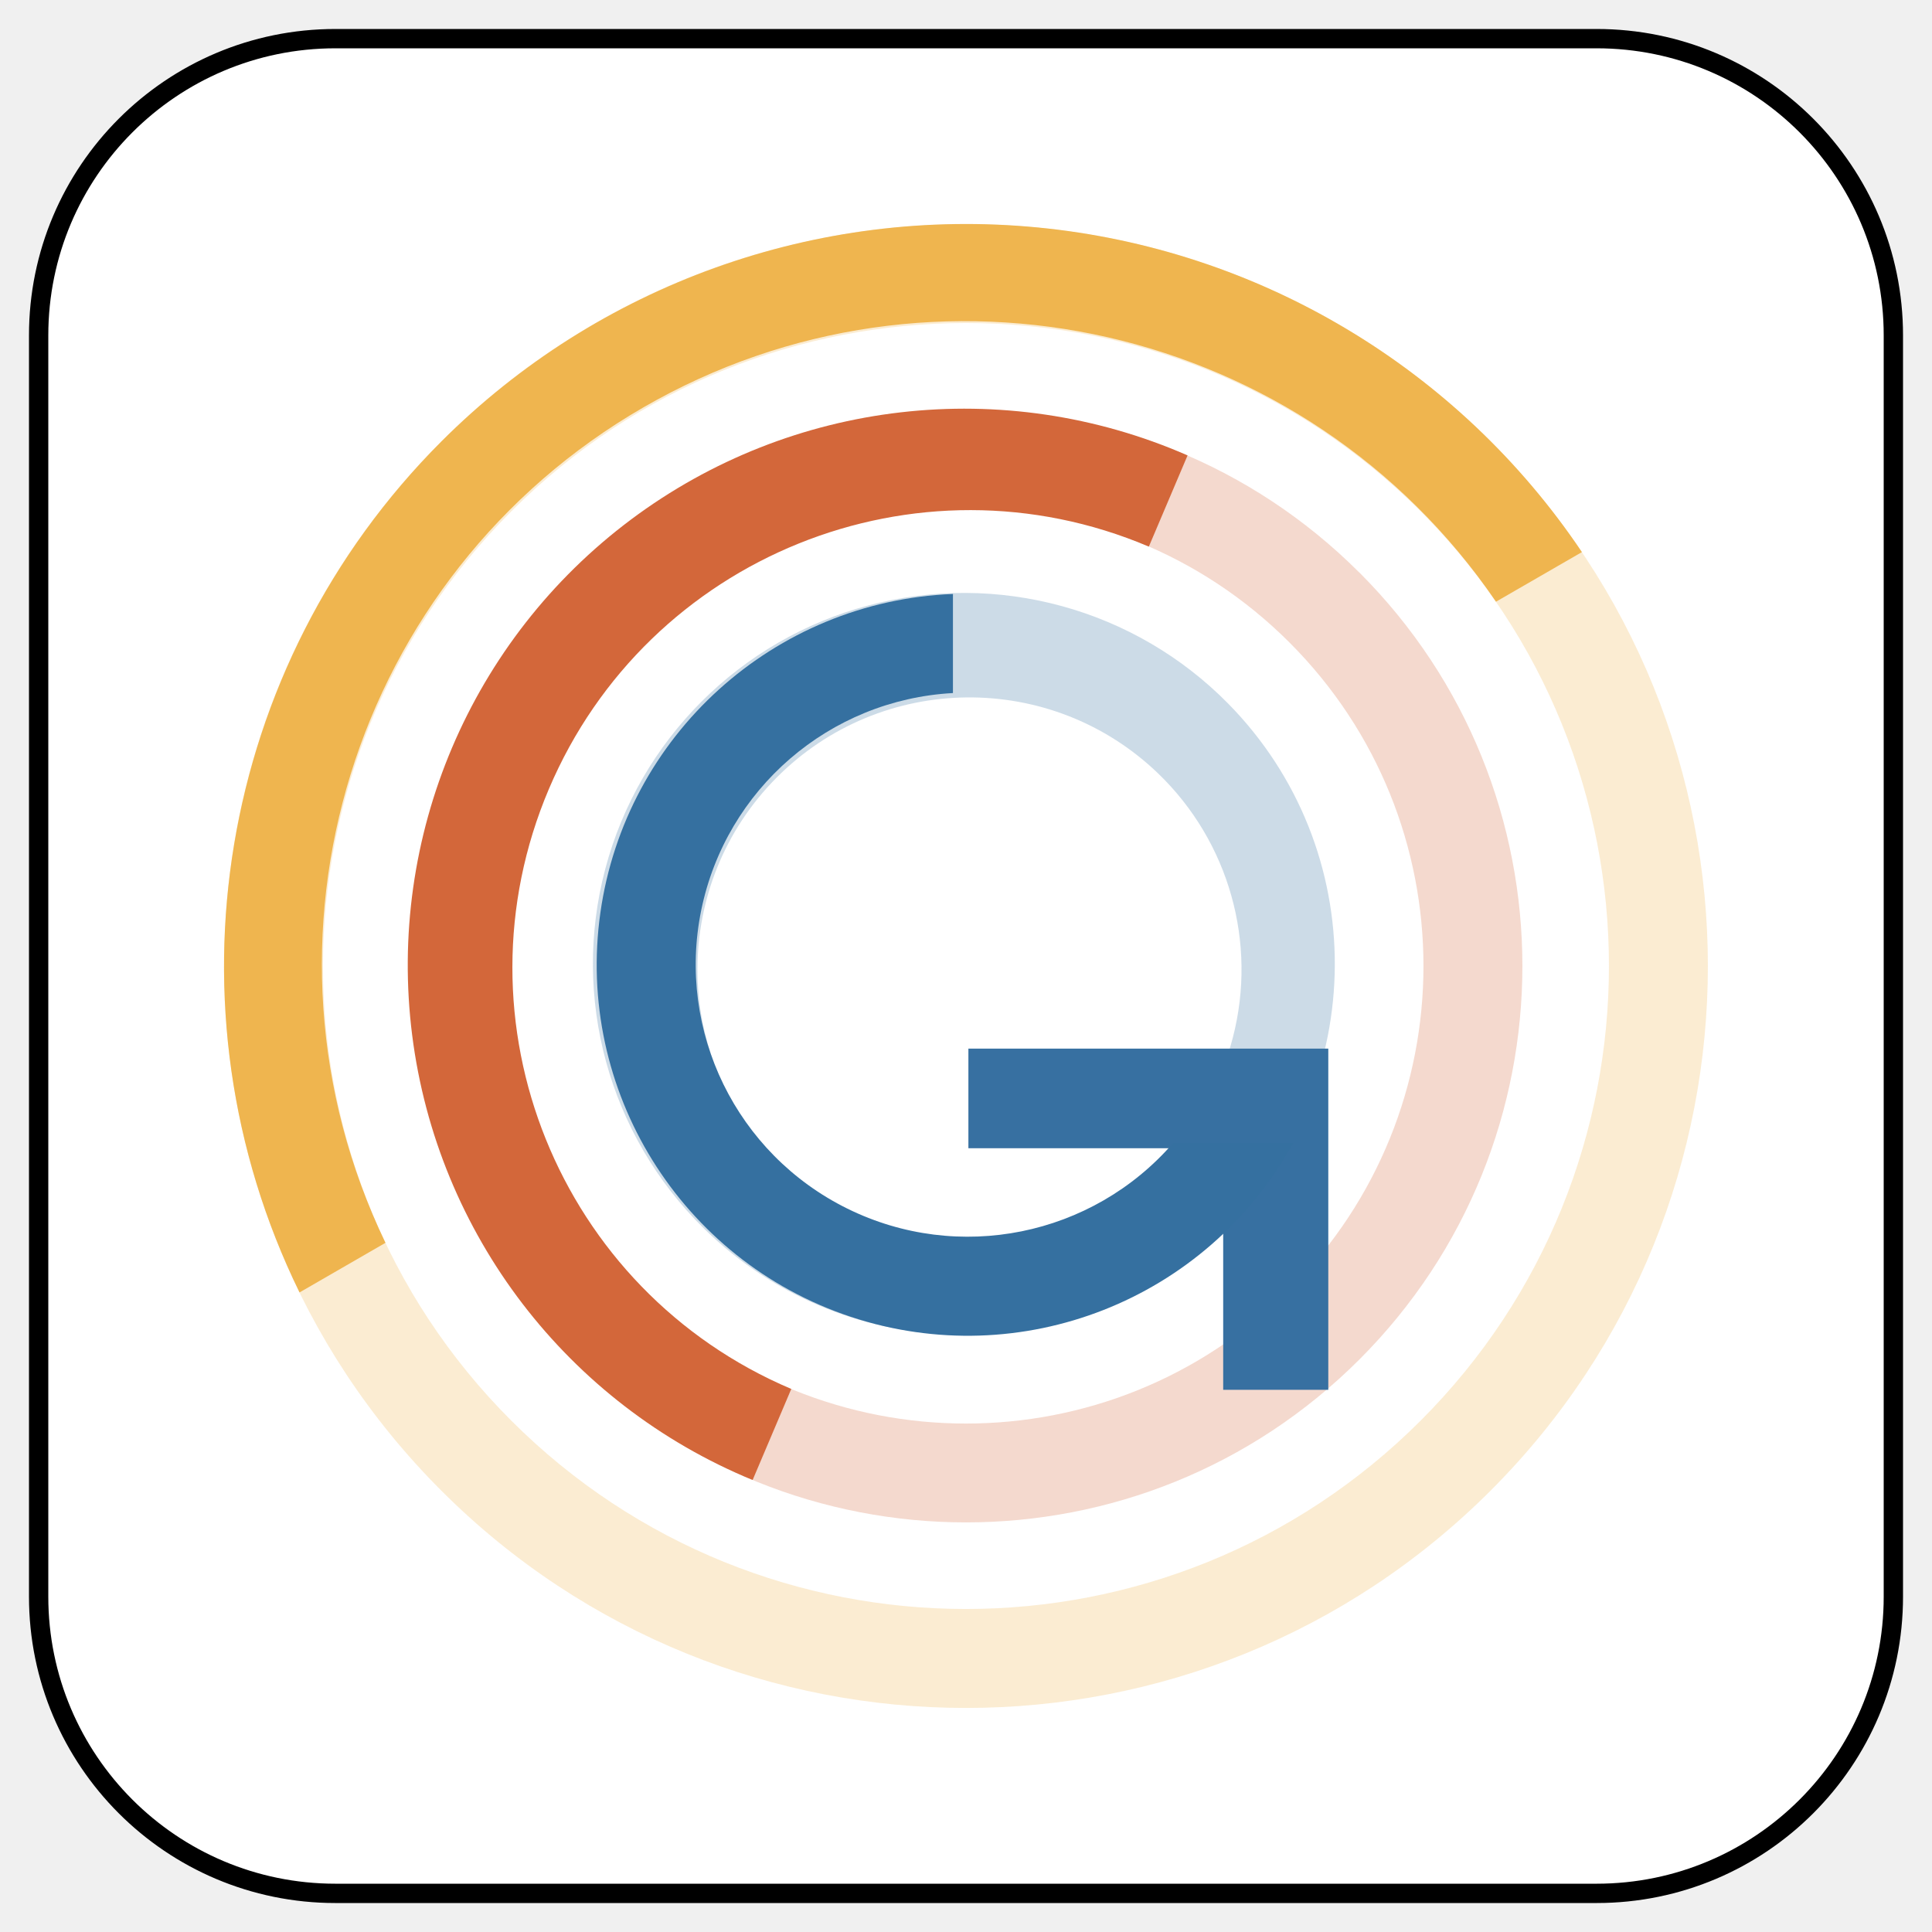
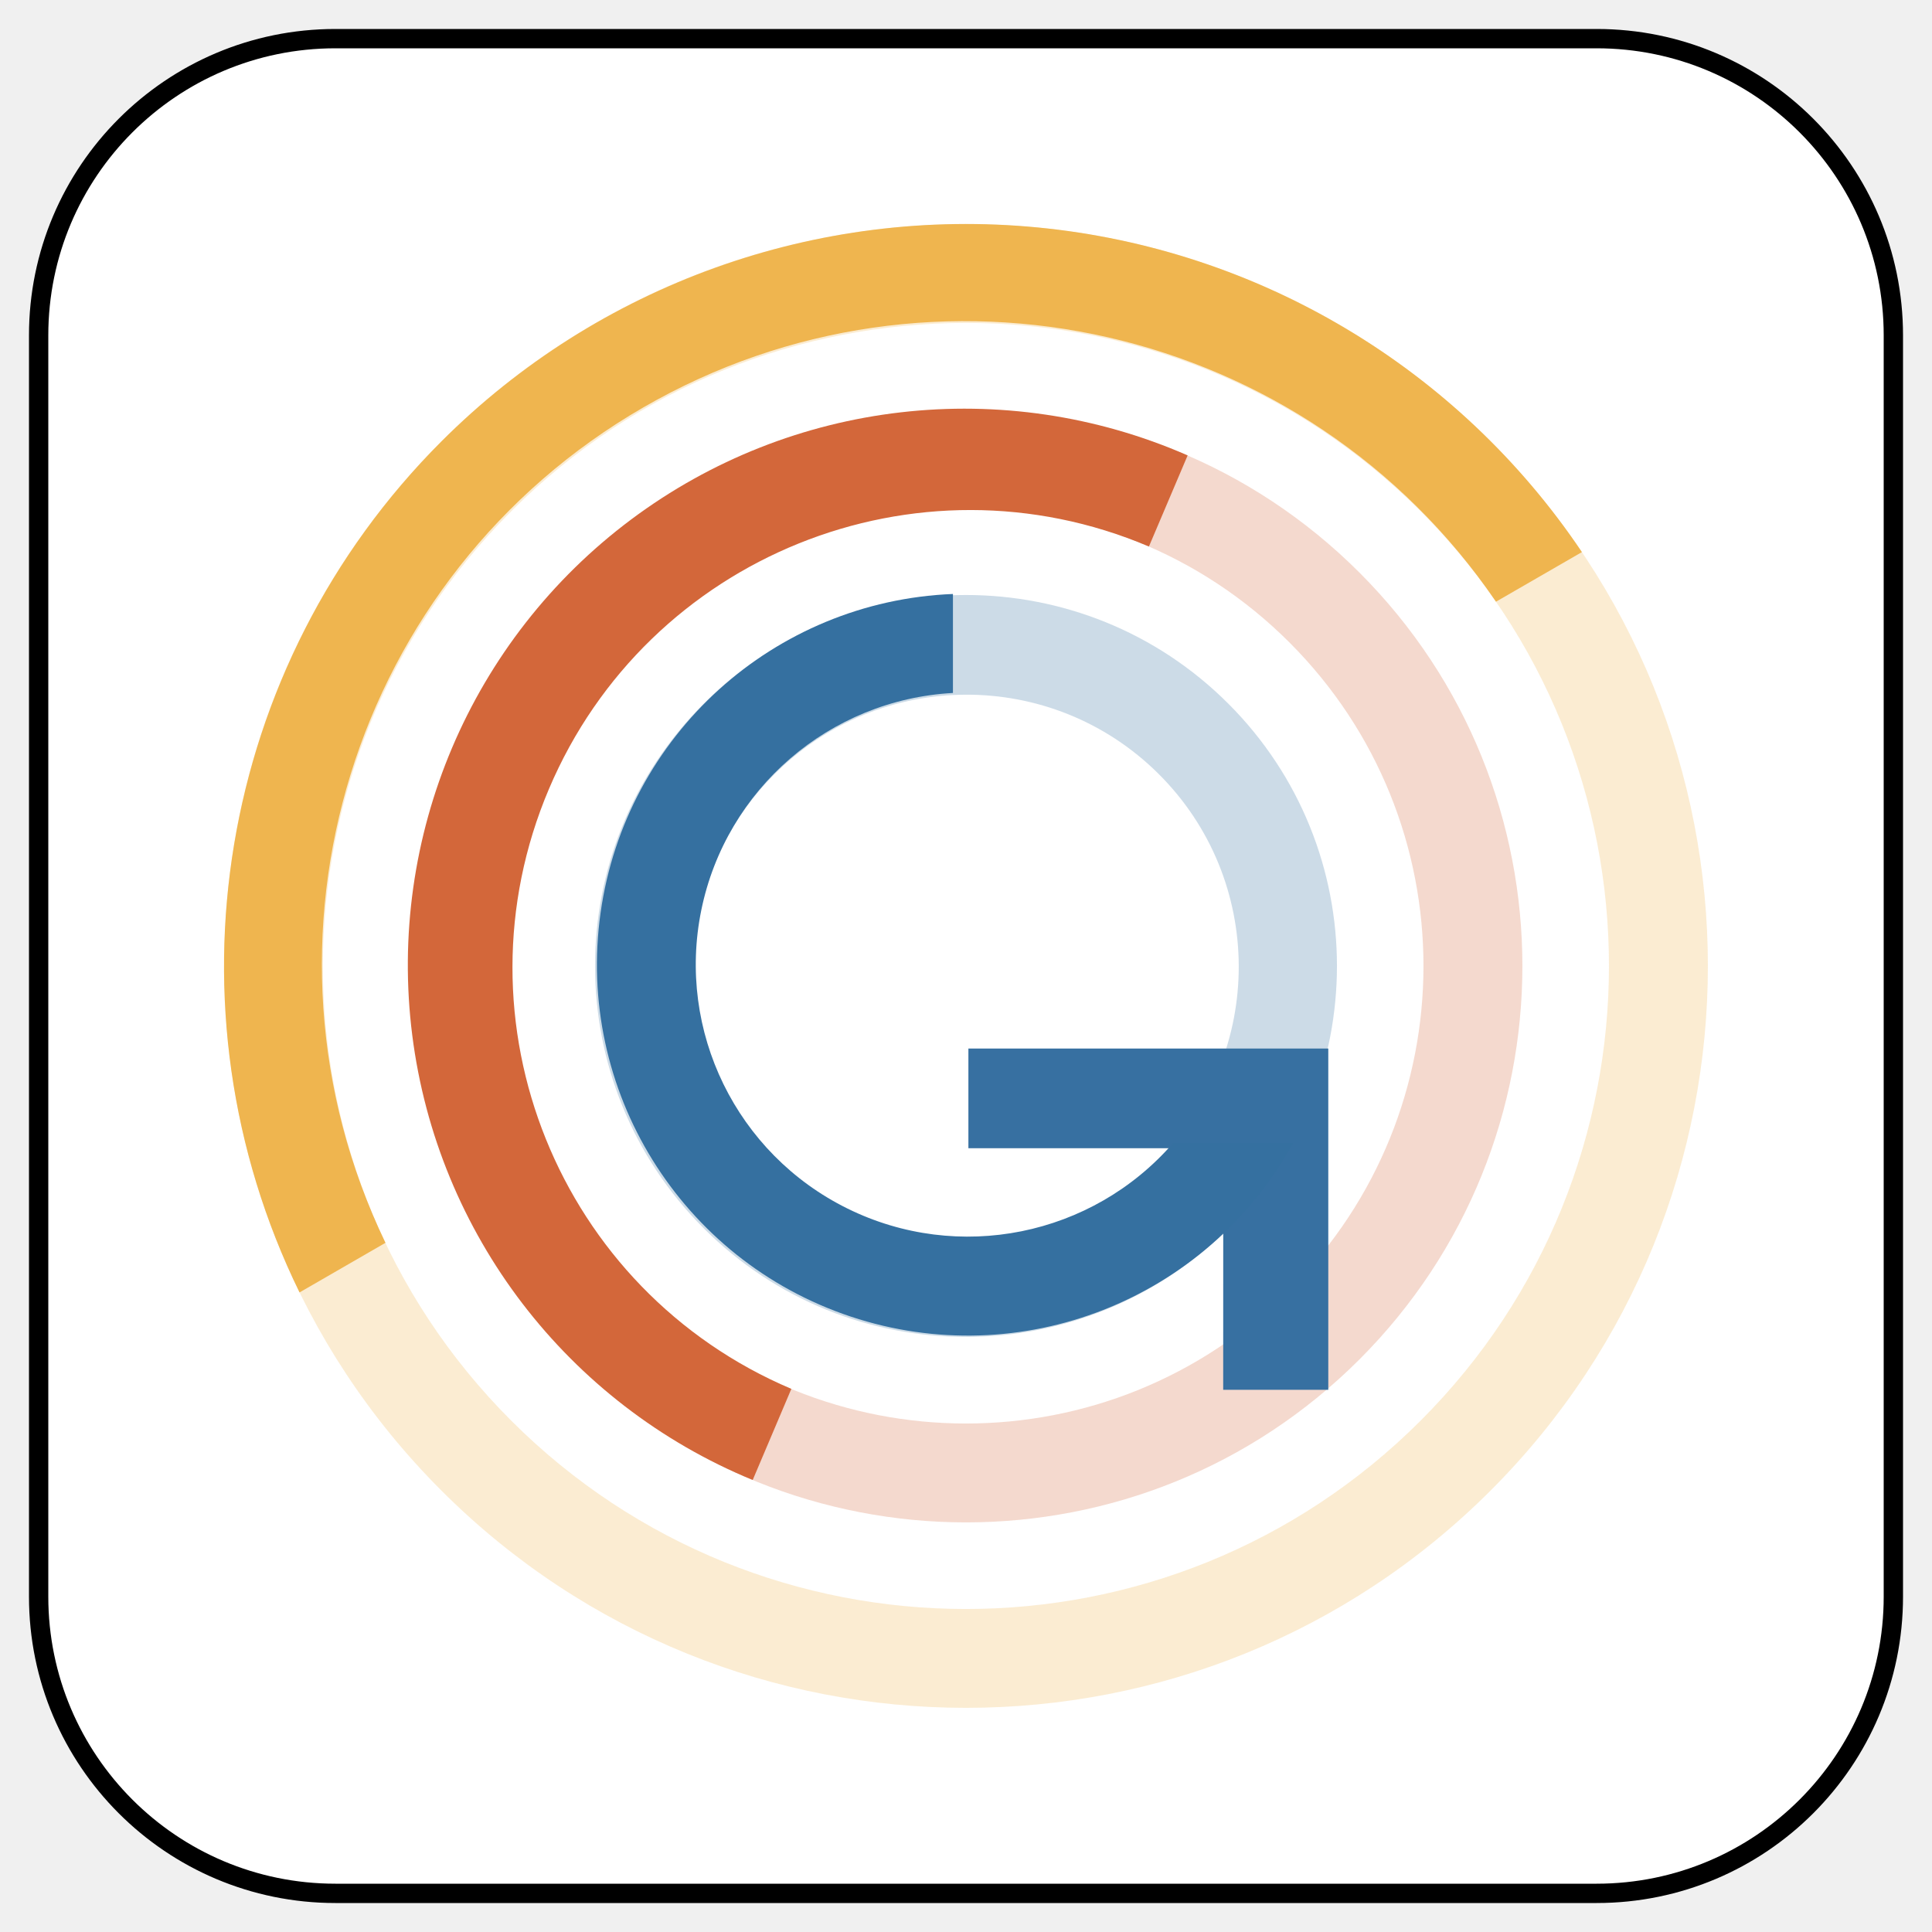
- <svg xmlns="http://www.w3.org/2000/svg" viewBox="-902.09 -3812.726 25 25" width="25" height="25">
+ <svg xmlns="http://www.w3.org/2000/svg" viewBox="-872.5 -3810.104 25 25" width="25" height="25">
  <g fill="none">
-     <path d="M-897.75-3812.226h16.32a3.84 3.84 0 0 1 3.84 3.84v16.32a3.84 3.84 0 0 1-3.84 3.84h-16.32a3.84 3.84 0 0 1-3.84-3.84v-16.32a3.84 3.84 0 0 1 3.84-3.84Z" fill="#fff" />
-     <path d="M-897.75-3812.226h16.32a3.84 3.84 0 0 1 3.84 3.84v16.32a3.84 3.84 0 0 1-3.84 3.84h-16.32a3.84 3.84 0 0 1-3.84-3.84v-16.32a3.84 3.84 0 0 1 3.84-3.84Z" stroke="#000" stroke-linecap="round" stroke-linejoin="round" stroke-width=".25" />
-     <path d="M-882.802-3807.014a9.6 9.6 0 1 0-13.577 13.577 9.6 9.6 0 0 0 13.577-13.577m-.905.905a8.32 8.32 0 1 1-11.767 11.766 8.32 8.32 0 0 1 11.767-11.766" fill="#efb54f" fill-opacity=".252" />
-     <path d="M-884.5-3805.317a7.2 7.2 0 0 0-10.181 0 7.2 7.2 0 0 0 0 10.182 7.2 7.2 0 0 0 10.182 0 7.2 7.2 0 0 0 0-10.182m-.905.905a5.92 5.92 0 1 1-8.374 8.372 5.92 5.92 0 0 1 8.374-8.372" fill="#d3673a" fill-opacity=".249" />
-     <path d="M-886.196-3803.62a4.8 4.8 0 1 0-6.788 6.788 4.8 4.8 0 0 0 6.788-6.788m-.905.905a3.52 3.52 0 1 1-4.958 4.997 3.52 3.52 0 0 1 4.958-4.997" fill="#3570a0" fill-opacity=".25" />
-     <path d="M-886.723-3806.833a7.202 7.202 0 1 0-5.628 13.258l.5-1.178a5.92 5.92 0 1 1 4.627-10.9Z" fill="#d3673a" />
-     <path d="M-886.262-3794.742h1.36v-4.415h-4.657v1.289h3.297Z" fill="#3770a1" />
-     <path d="M-886.909-3797.936a3.52 3.52 0 1 1-2.85-5.822v-1.282a4.801 4.801 0 1 0 4.402 7.104Z" fill="#3570a0" />
-     <path d="M-881.62-3805.582a9.6 9.6 0 0 0-14.758-1.432 9.605 9.605 0 0 0-1.836 11.012l1.112-.642a8.32 8.32 0 0 1 14.37-8.296Z" fill="#efb54f" />
+     <path d="M-868.16-3809.604h16.32a3.84 3.84 0 0 1 3.84 3.84v16.32a3.84 3.84 0 0 1-3.84 3.84h-16.32a3.84 3.84 0 0 1-3.84-3.84v-16.32a3.84 3.84 0 0 1 3.84-3.84z" fill="#fff" />
+     <path d="M-868.16-3809.604h16.32a3.84 3.84 0 0 1 3.84 3.84v16.32a3.84 3.84 0 0 1-3.84 3.84h-16.32a3.84 3.84 0 0 1-3.84-3.84v-16.32a3.84 3.84 0 0 1 3.84-3.84z" stroke="#000" stroke-linecap="round" stroke-linejoin="round" stroke-width=".25" />
+     <g>
+       <path d="M-853.212-3804.393a9.6 9.6 0 1 0-13.576 13.577 9.6 9.6 0 0 0 13.576-13.577m-.905.905a8.32 8.32 0 1 1-11.768 11.767 8.32 8.32 0 0 1 11.768-11.767" fill="#efb54f" fill-opacity=".252" />
+       <path d="M-854.909-3802.695a7.2 7.2 0 0 0-10.182 0 7.2 7.2 0 0 0 0 10.182 7.2 7.2 0 0 0 10.182 0 7.2 7.2 0 0 0 0-10.182m-.905.905a5.92 5.92 0 1 1-8.373 8.372 5.92 5.92 0 0 1 8.373-8.372" fill="#d3673a" fill-opacity=".249" />
+       <path d="M-856.606-3800.999a4.8 4.8 0 1 0-6.788 6.789 4.8 4.8 0 0 0 6.788-6.789m-.905.906a3.52 3.52 0 1 1-4.96 4.997 3.52 3.52 0 0 1 4.96-4.997" fill="#3570a0" fill-opacity=".25" />
+       <path d="M-857.132-3804.211a7.202 7.202 0 1 0-5.628 13.258l.5-1.179a5.92 5.92 0 1 1 4.627-10.9z" fill="#d3673a" />
+       <path d="M-856.672-3792.12h1.36v-4.416h-4.657v1.29h3.298z" fill="#3770a1" />
+       <path d="M-857.319-3795.314a3.52 3.52 0 1 1-2.85-5.823v-1.281a4.8 4.8 0 1 0 4.402 7.104z" fill="#3570a0" />
+       <path d="M-852.03-3802.96a9.6 9.6 0 0 0-14.758-1.432 9.605 9.605 0 0 0-1.836 11.012l1.112-.642a8.32 8.32 0 0 1 14.37-8.296z" fill="#efb54f" />
+     </g>
  </g>
</svg>
